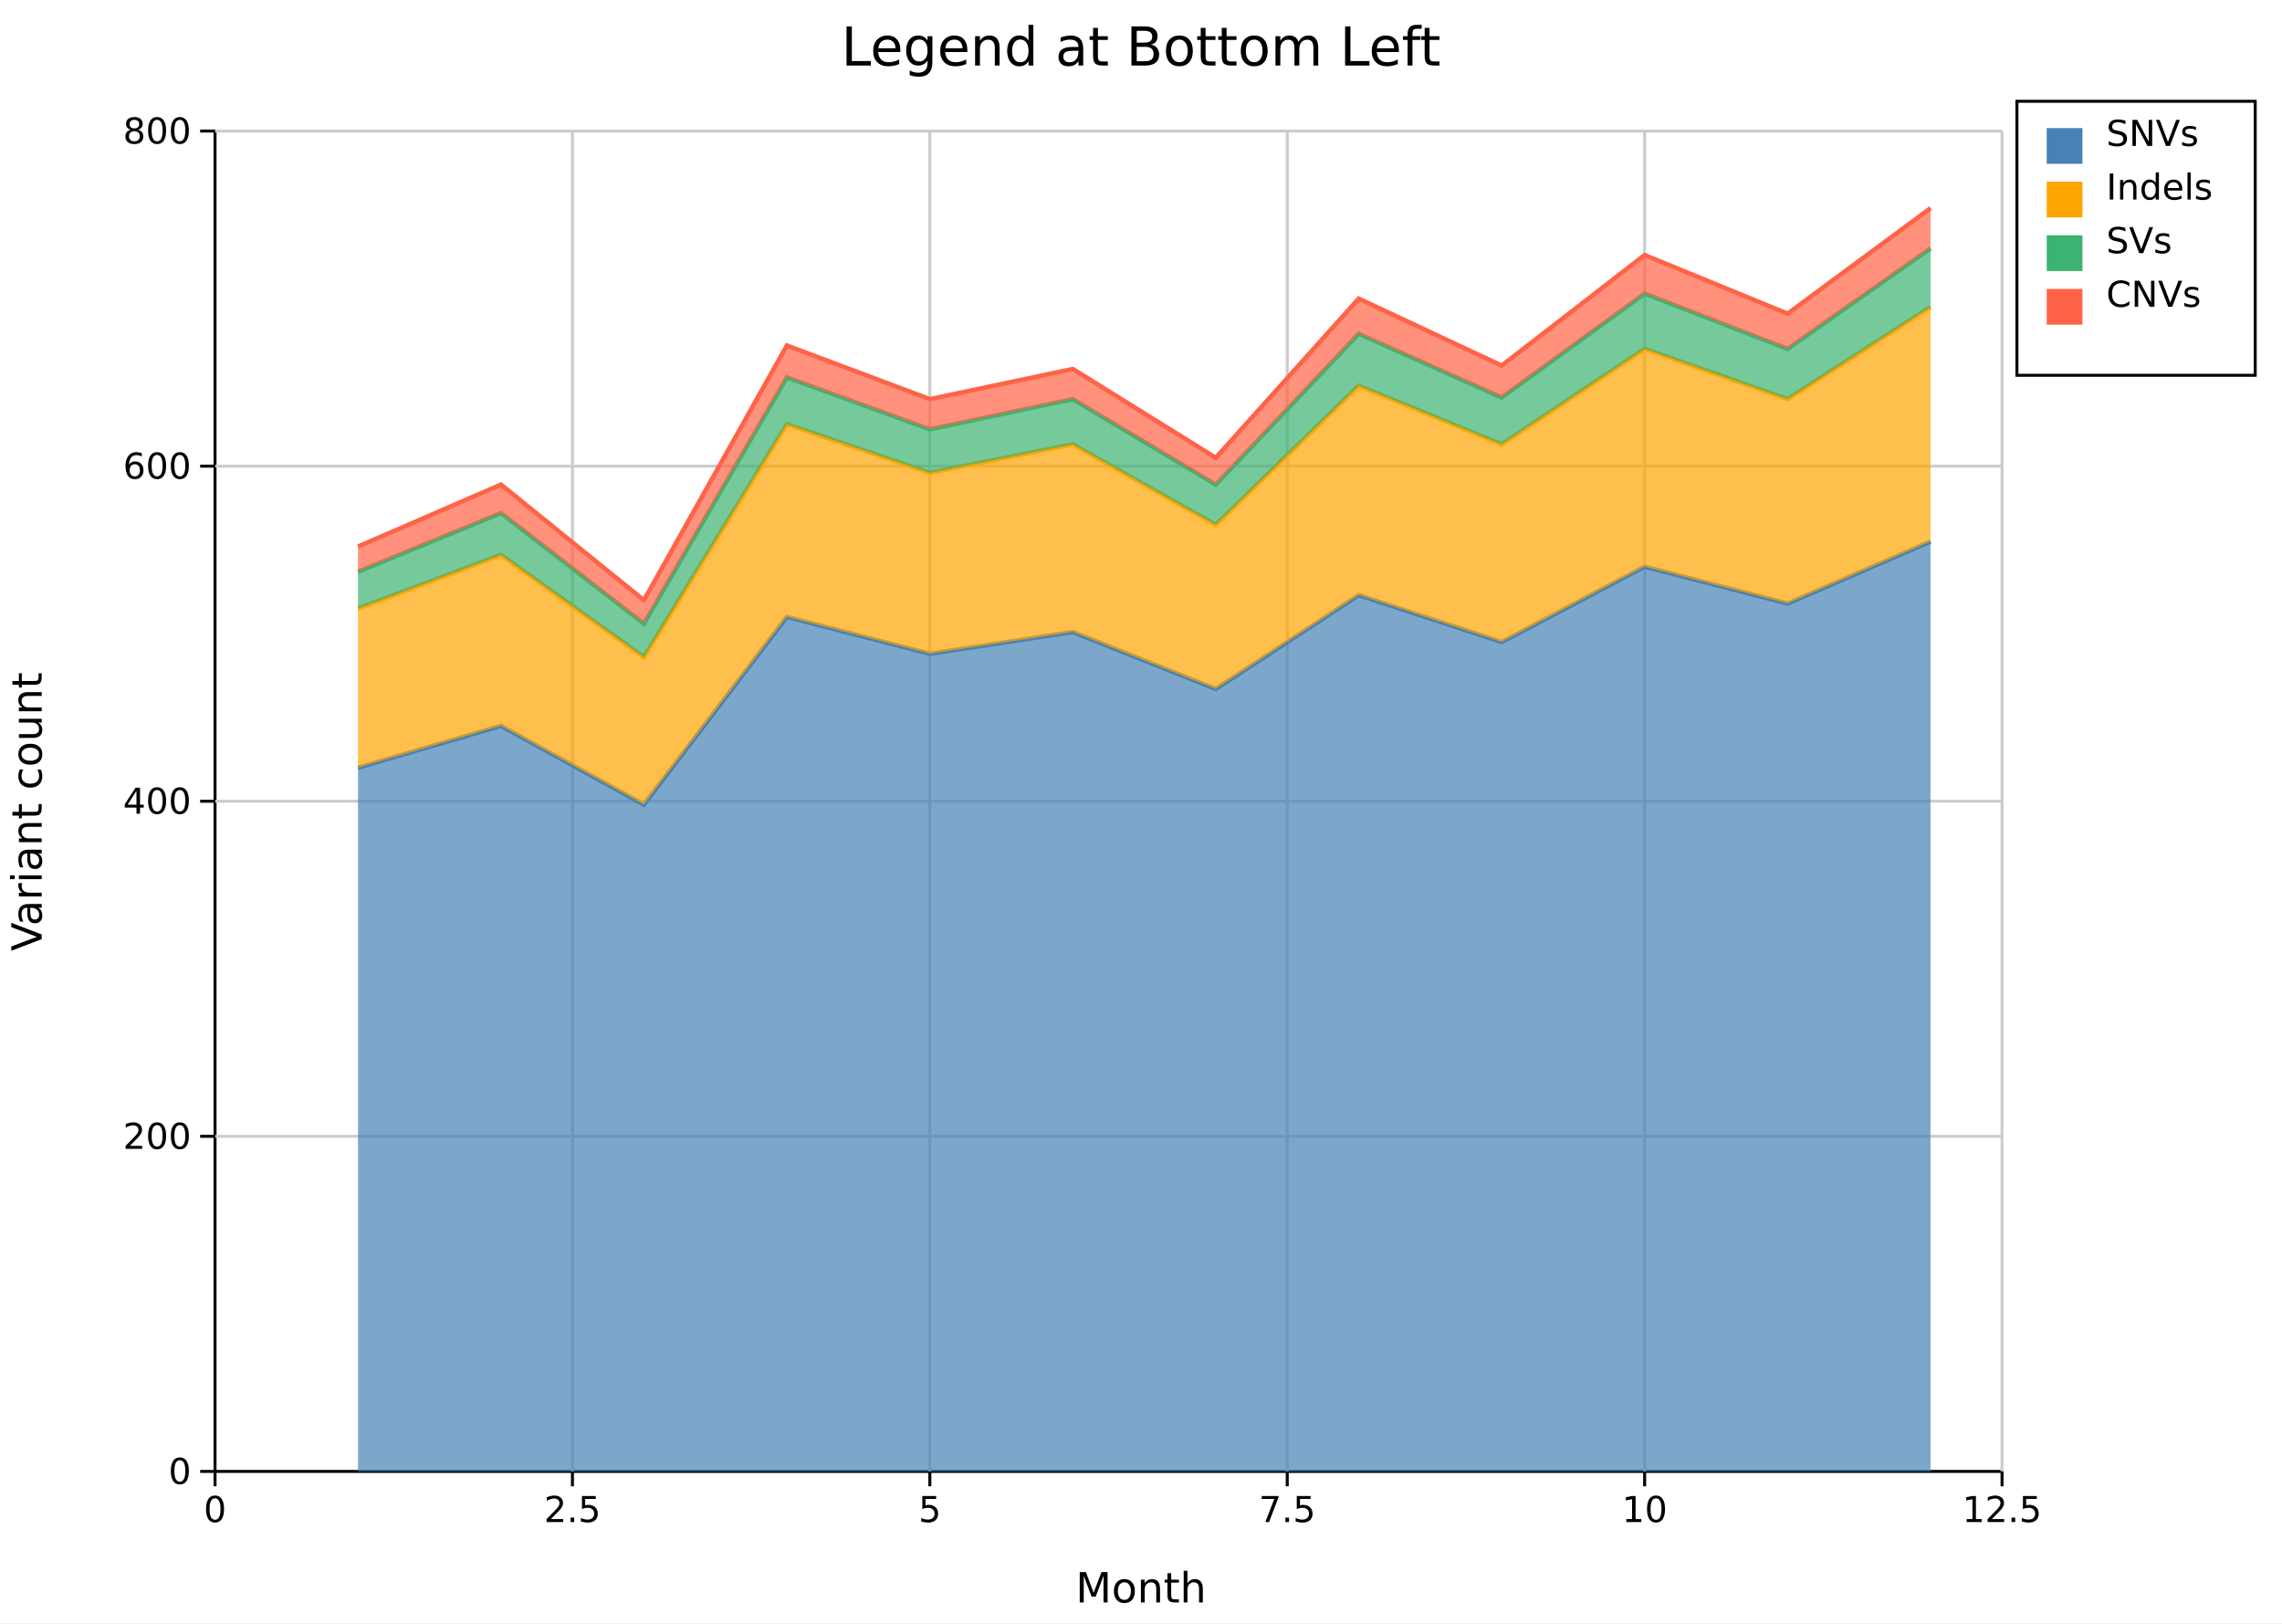
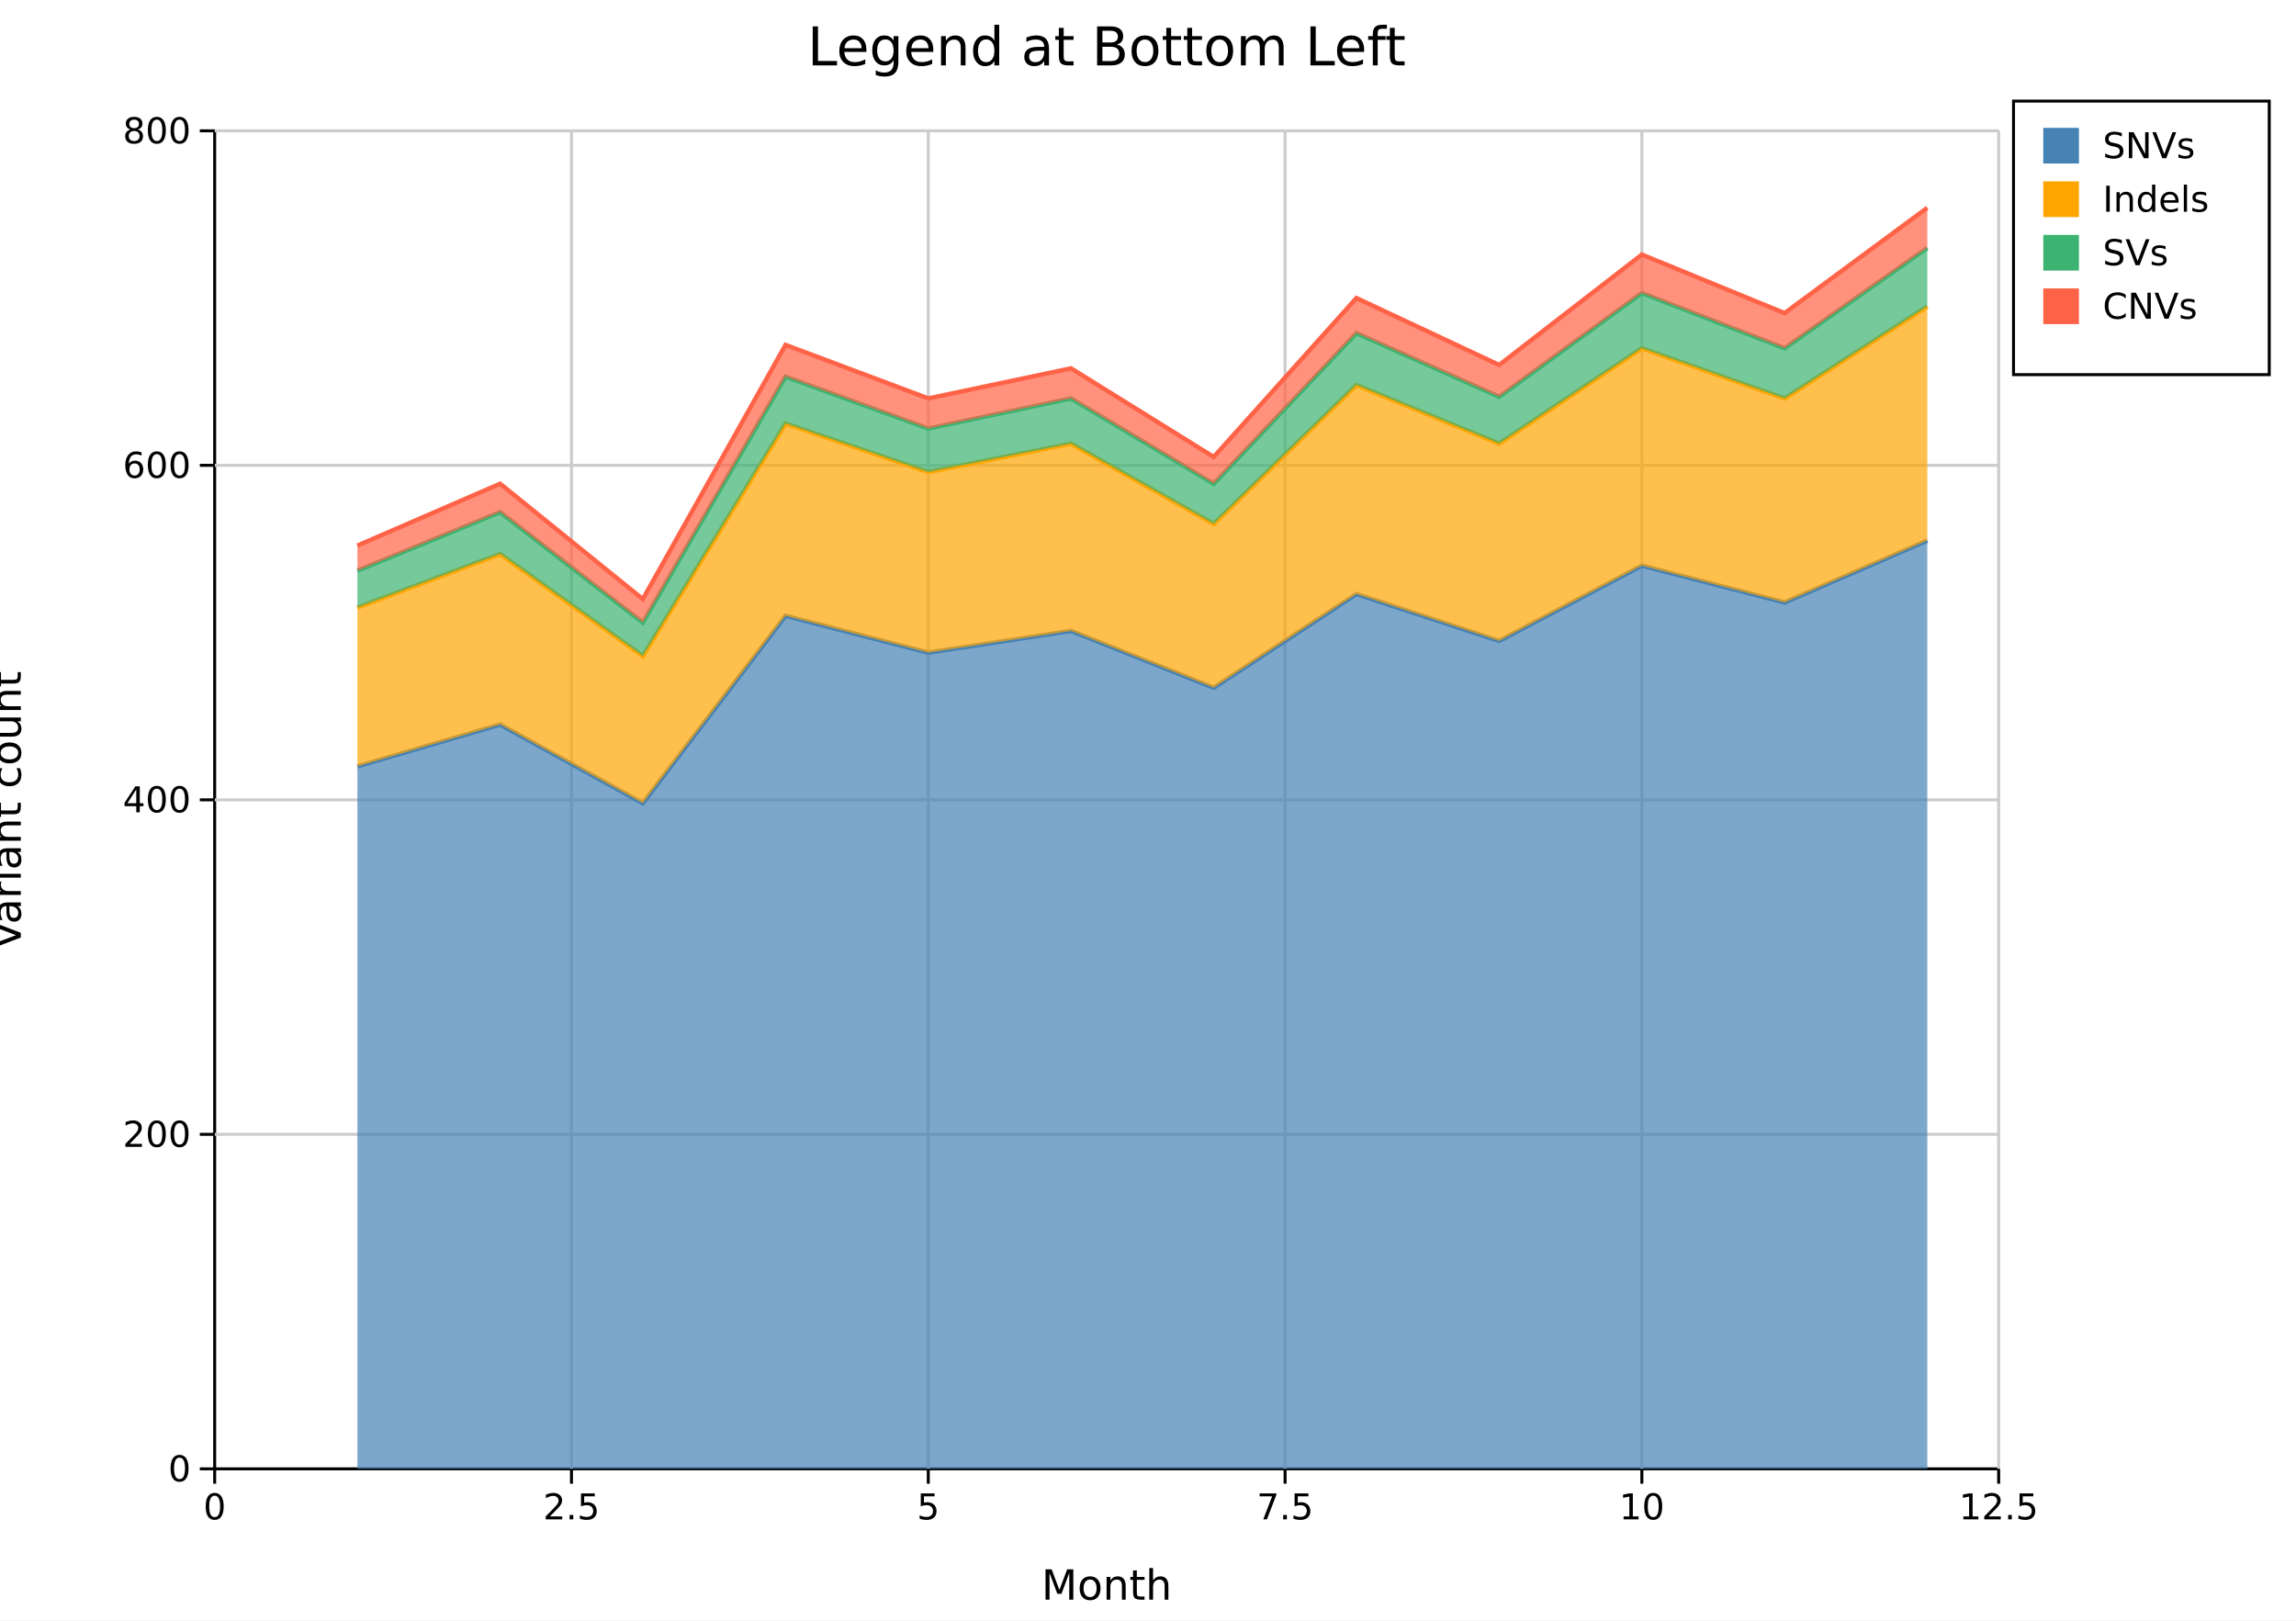
- <svg xmlns="http://www.w3.org/2000/svg" width="766.2" height="545" font-family="DejaVu Sans, Liberation Sans, Arial, sans-serif" fill="black">
+ <svg xmlns="http://www.w3.org/2000/svg" width="772.2" height="545" font-family="DejaVu Sans, Liberation Sans, Arial, sans-serif" fill="black">
  <rect width="100%" height="100%" fill="white" />
-   <line x1="72.2" y1="494" x2="672.2" y2="494" stroke="black" stroke-width="1" />
-   <line x1="72.2" y1="44" x2="72.2" y2="494" stroke="black" stroke-width="1" />
-   <line x1="192.2" y1="44" x2="192.2" y2="494" stroke="#ccc" stroke-width="1" />
-   <line x1="312.2" y1="44" x2="312.2" y2="494" stroke="#ccc" stroke-width="1" />
-   <line x1="432.2" y1="44" x2="432.2" y2="494" stroke="#ccc" stroke-width="1" />
-   <line x1="552.2" y1="44" x2="552.2" y2="494" stroke="#ccc" stroke-width="1" />
-   <line x1="672.2" y1="44" x2="672.2" y2="494" stroke="#ccc" stroke-width="1" />
-   <line x1="72.2" y1="381.5" x2="672.2" y2="381.5" stroke="#ccc" stroke-width="1" />
-   <line x1="72.2" y1="269" x2="672.2" y2="269" stroke="#ccc" stroke-width="1" />
-   <line x1="72.2" y1="156.5" x2="672.2" y2="156.5" stroke="#ccc" stroke-width="1" />
-   <line x1="72.2" y1="44" x2="672.2" y2="44" stroke="#ccc" stroke-width="1" />
-   <line x1="72.2" y1="494" x2="72.2" y2="499" stroke="black" stroke-width="1" />
+   <line x1="72.2" y1="494" x2="672.2" y2="494" stroke="#000000" stroke-width="1" />
+   <line x1="72.2" y1="44" x2="72.2" y2="494" stroke="#000000" stroke-width="1" />
+   <line x1="192.2" y1="44" x2="192.2" y2="494" stroke="#cccccc" stroke-width="1" />
+   <line x1="312.2" y1="44" x2="312.2" y2="494" stroke="#cccccc" stroke-width="1" />
+   <line x1="432.2" y1="44" x2="432.2" y2="494" stroke="#cccccc" stroke-width="1" />
+   <line x1="552.2" y1="44" x2="552.2" y2="494" stroke="#cccccc" stroke-width="1" />
+   <line x1="672.2" y1="44" x2="672.2" y2="494" stroke="#cccccc" stroke-width="1" />
+   <line x1="72.2" y1="381.5" x2="672.2" y2="381.5" stroke="#cccccc" stroke-width="1" />
+   <line x1="72.2" y1="269" x2="672.2" y2="269" stroke="#cccccc" stroke-width="1" />
+   <line x1="72.2" y1="156.5" x2="672.2" y2="156.5" stroke="#cccccc" stroke-width="1" />
+   <line x1="72.2" y1="44" x2="672.2" y2="44" stroke="#cccccc" stroke-width="1" />
+   <line x1="72.2" y1="494" x2="72.2" y2="499" stroke="#000000" stroke-width="1" />
  <text x="72.2" y="511" font-size="12" text-anchor="middle">0</text>
-   <line x1="192.2" y1="494" x2="192.2" y2="499" stroke="black" stroke-width="1" />
+   <line x1="192.2" y1="494" x2="192.2" y2="499" stroke="#000000" stroke-width="1" />
  <text x="192.2" y="511" font-size="12" text-anchor="middle">2.5</text>
-   <line x1="312.2" y1="494" x2="312.2" y2="499" stroke="black" stroke-width="1" />
+   <line x1="312.2" y1="494" x2="312.2" y2="499" stroke="#000000" stroke-width="1" />
  <text x="312.2" y="511" font-size="12" text-anchor="middle">5</text>
-   <line x1="432.2" y1="494" x2="432.2" y2="499" stroke="black" stroke-width="1" />
+   <line x1="432.2" y1="494" x2="432.2" y2="499" stroke="#000000" stroke-width="1" />
  <text x="432.2" y="511" font-size="12" text-anchor="middle">7.5</text>
-   <line x1="552.2" y1="494" x2="552.2" y2="499" stroke="black" stroke-width="1" />
+   <line x1="552.2" y1="494" x2="552.2" y2="499" stroke="#000000" stroke-width="1" />
  <text x="552.2" y="511" font-size="12" text-anchor="middle">10</text>
-   <line x1="672.2" y1="494" x2="672.2" y2="499" stroke="black" stroke-width="1" />
+   <line x1="672.2" y1="494" x2="672.2" y2="499" stroke="#000000" stroke-width="1" />
  <text x="672.2" y="511" font-size="12" text-anchor="middle">12.5</text>
-   <line x1="67.2" y1="494" x2="72.2" y2="494" stroke="black" stroke-width="1" />
+   <line x1="67.2" y1="494" x2="72.2" y2="494" stroke="#000000" stroke-width="1" />
  <text x="64.2" y="498.2" font-size="12" text-anchor="end">0</text>
-   <line x1="67.2" y1="381.5" x2="72.2" y2="381.5" stroke="black" stroke-width="1" />
+   <line x1="67.2" y1="381.5" x2="72.2" y2="381.5" stroke="#000000" stroke-width="1" />
  <text x="64.2" y="385.7" font-size="12" text-anchor="end">200</text>
-   <line x1="67.2" y1="269" x2="72.2" y2="269" stroke="black" stroke-width="1" />
+   <line x1="67.2" y1="269" x2="72.2" y2="269" stroke="#000000" stroke-width="1" />
  <text x="64.2" y="273.2" font-size="12" text-anchor="end">400</text>
-   <line x1="67.2" y1="156.5" x2="72.2" y2="156.5" stroke="black" stroke-width="1" />
+   <line x1="67.2" y1="156.5" x2="72.2" y2="156.5" stroke="#000000" stroke-width="1" />
  <text x="64.2" y="160.7" font-size="12" text-anchor="end">600</text>
-   <line x1="67.2" y1="44" x2="72.2" y2="44" stroke="black" stroke-width="1" />
+   <line x1="67.2" y1="44" x2="72.2" y2="44" stroke="#000000" stroke-width="1" />
  <text x="64.2" y="48.2" font-size="12" text-anchor="end">800</text>
-   <text x="383.1" y="538" font-size="14" text-anchor="middle">Month</text>
-   <text x="14" y="272.5" font-size="14" text-anchor="middle" transform="rotate(-90,14,272.5)">Variant count</text>
-   <text x="383.1" y="22" font-size="18" text-anchor="middle">Legend at Bottom Left</text>
-   <path d="M 120.2 257.75 L 168.2 243.688 L 216.2 270.125 L 264.2 207.125 L 312.2 219.5 L 360.2 212.188 L 408.2 231.312 L 456.2 199.812 L 504.2 215.562 L 552.2 190.25 L 600.2 202.625 L 648.2 181.812 L 648.2 494 L 600.2 494 L 552.2 494 L 504.2 494 L 456.2 494 L 408.2 494 L 360.2 494 L 312.2 494 L 264.2 494 L 216.2 494 L 168.2 494 L 120.2 494 Z" stroke="none" stroke-width="0" fill="steelblue" fill-opacity="0.7" />
-   <path d="M 120.2 257.75 L 168.2 243.688 L 216.2 270.125 L 264.2 207.125 L 312.2 219.5 L 360.2 212.188 L 408.2 231.312 L 456.2 199.812 L 504.2 215.562 L 552.2 190.25 L 600.2 202.625 L 648.2 181.812 " stroke="steelblue" stroke-width="1.5" fill="none" />
-   <path d="M 120.2 204.312 L 168.2 186.312 L 216.2 220.625 L 264.2 142.438 L 312.2 158.75 L 360.2 149.188 L 408.2 176.188 L 456.2 129.5 L 504.2 149.188 L 552.2 117.125 L 600.2 134 L 648.2 103.062 L 648.2 181.812 L 600.2 202.625 L 552.2 190.25 L 504.2 215.562 L 456.2 199.812 L 408.2 231.312 L 360.2 212.188 L 312.2 219.5 L 264.2 207.125 L 216.2 270.125 L 168.2 243.688 L 120.2 257.75 Z" stroke="none" stroke-width="0" fill="orange" fill-opacity="0.7" />
-   <path d="M 120.2 204.312 L 168.2 186.312 L 216.2 220.625 L 264.2 142.438 L 312.2 158.75 L 360.2 149.188 L 408.2 176.188 L 456.2 129.5 L 504.2 149.188 L 552.2 117.125 L 600.2 134 L 648.2 103.062 " stroke="orange" stroke-width="1.5" fill="none" />
-   <path d="M 120.2 191.938 L 168.2 172.25 L 216.2 209.375 L 264.2 126.688 L 312.2 144.125 L 360.2 134 L 408.2 162.688 L 456.2 112.062 L 504.2 133.438 L 552.2 98.562 L 600.2 117.125 L 648.2 83.375 L 648.2 103.062 L 600.2 134 L 552.2 117.125 L 504.2 149.188 L 456.2 129.5 L 408.2 176.188 L 360.2 149.188 L 312.2 158.75 L 264.2 142.438 L 216.2 220.625 L 168.2 186.312 L 120.2 204.312 Z" stroke="none" stroke-width="0" fill="mediumseagreen" fill-opacity="0.7" />
-   <path d="M 120.2 191.938 L 168.2 172.25 L 216.2 209.375 L 264.2 126.688 L 312.2 144.125 L 360.2 134 L 408.2 162.688 L 456.2 112.062 L 504.2 133.438 L 552.2 98.562 L 600.2 117.125 L 648.2 83.375 " stroke="mediumseagreen" stroke-width="1.5" fill="none" />
-   <path d="M 120.2 183.5 L 168.2 162.688 L 216.2 201.5 L 264.2 116 L 312.2 134 L 360.2 123.875 L 408.2 153.688 L 456.2 100.25 L 504.2 122.75 L 552.2 85.625 L 600.2 105.312 L 648.2 69.875 L 648.2 83.375 L 600.2 117.125 L 552.2 98.562 L 504.2 133.438 L 456.2 112.062 L 408.2 162.688 L 360.2 134 L 312.2 144.125 L 264.2 126.688 L 216.2 209.375 L 168.2 172.25 L 120.2 191.938 Z" stroke="none" stroke-width="0" fill="tomato" fill-opacity="0.7" />
-   <path d="M 120.2 183.5 L 168.2 162.688 L 216.2 201.5 L 264.2 116 L 312.2 134 L 360.2 123.875 L 408.2 153.688 L 456.2 100.25 L 504.2 122.75 L 552.2 85.625 L 600.2 105.312 L 648.2 69.875 " stroke="tomato" stroke-width="1.5" fill="none" />
-   <rect x="677.2" y="34" width="80" height="92" fill="white" />
-   <rect x="677.2" y="34" width="80" height="92" fill="none" stroke="black" stroke-width="1" />
-   <text x="707.2" y="49" font-size="12" text-anchor="start">SNVs</text>
-   <rect x="687.2" y="43" width="12" height="12" fill="steelblue" />
-   <text x="707.2" y="67" font-size="12" text-anchor="start">Indels</text>
-   <rect x="687.2" y="61" width="12" height="12" fill="orange" />
-   <text x="707.2" y="85" font-size="12" text-anchor="start">SVs</text>
+   <text x="372.2" y="538" font-size="14" text-anchor="middle">Month</text>
+   <text x="7" y="272.5" font-size="14" text-anchor="middle" transform="rotate(-90,7,272.5)">Variant count</text>
+   <text x="372.2" y="22" font-size="18" text-anchor="middle">Legend at Bottom Left</text>
+   <path d="M 120.2 257.75 L 168.2 243.69 L 216.2 270.13 L 264.2 207.13 L 312.2 219.5 L 360.2 212.19 L 408.2 231.31 L 456.2 199.81 L 504.2 215.56 L 552.2 190.25 L 600.2 202.63 L 648.2 181.81 L 648.2 494.0 L 600.2 494.0 L 552.2 494.0 L 504.2 494.0 L 456.2 494.0 L 408.2 494.0 L 360.2 494.0 L 312.2 494.0 L 264.2 494.0 L 216.2 494.0 L 168.2 494.0 L 120.2 494.0 Z" stroke="none" stroke-width="0" fill="#4682b4" fill-opacity="0.7" />
+   <path d="M 120.2 257.75 L 168.2 243.69 L 216.2 270.13 L 264.2 207.13 L 312.2 219.5 L 360.2 212.19 L 408.2 231.31 L 456.2 199.81 L 504.2 215.56 L 552.2 190.25 L 600.2 202.63 L 648.2 181.81 " stroke="#4682b4" stroke-width="1.5" fill="none" />
+   <path d="M 120.2 204.31 L 168.2 186.31 L 216.2 220.63 L 264.2 142.44 L 312.2 158.75 L 360.2 149.19 L 408.2 176.19 L 456.2 129.5 L 504.2 149.19 L 552.2 117.13 L 600.2 134.0 L 648.2 103.06 L 648.2 181.81 L 600.2 202.63 L 552.2 190.25 L 504.2 215.56 L 456.2 199.81 L 408.2 231.31 L 360.2 212.19 L 312.2 219.5 L 264.2 207.13 L 216.2 270.13 L 168.2 243.69 L 120.2 257.75 Z" stroke="none" stroke-width="0" fill="#ffa500" fill-opacity="0.7" />
+   <path d="M 120.2 204.31 L 168.2 186.31 L 216.2 220.63 L 264.2 142.44 L 312.2 158.75 L 360.2 149.19 L 408.2 176.19 L 456.2 129.5 L 504.2 149.19 L 552.2 117.13 L 600.2 134.0 L 648.2 103.06 " stroke="#ffa500" stroke-width="1.5" fill="none" />
+   <path d="M 120.2 191.94 L 168.2 172.25 L 216.2 209.38 L 264.2 126.69 L 312.2 144.13 L 360.2 134.0 L 408.2 162.69 L 456.2 112.06 L 504.2 133.44 L 552.2 98.56 L 600.2 117.13 L 648.2 83.38 L 648.2 103.06 L 600.2 134.0 L 552.2 117.13 L 504.2 149.19 L 456.2 129.5 L 408.2 176.19 L 360.2 149.19 L 312.2 158.75 L 264.2 142.44 L 216.2 220.63 L 168.2 186.31 L 120.2 204.31 Z" stroke="none" stroke-width="0" fill="mediumseagreen" fill-opacity="0.7" />
+   <path d="M 120.2 191.94 L 168.2 172.25 L 216.2 209.38 L 264.2 126.69 L 312.2 144.13 L 360.2 134.0 L 408.2 162.69 L 456.2 112.06 L 504.2 133.44 L 552.2 98.56 L 600.2 117.13 L 648.2 83.38 " stroke="mediumseagreen" stroke-width="1.5" fill="none" />
+   <path d="M 120.2 183.5 L 168.2 162.69 L 216.2 201.5 L 264.2 116.0 L 312.2 134.0 L 360.2 123.88 L 408.2 153.69 L 456.2 100.25 L 504.2 122.75 L 552.2 85.63 L 600.2 105.31 L 648.2 69.88 L 648.2 83.38 L 600.2 117.13 L 552.2 98.56 L 504.2 133.44 L 456.2 112.06 L 408.2 162.69 L 360.2 134.0 L 312.2 144.13 L 264.2 126.69 L 216.2 209.38 L 168.2 172.25 L 120.2 191.94 Z" stroke="none" stroke-width="0" fill="#ff6347" fill-opacity="0.7" />
+   <path d="M 120.2 183.5 L 168.2 162.69 L 216.2 201.5 L 264.2 116.0 L 312.2 134.0 L 360.2 123.88 L 408.2 153.69 L 456.2 100.25 L 504.2 122.75 L 552.2 85.63 L 600.2 105.31 L 648.2 69.88 " stroke="#ff6347" stroke-width="1.5" fill="none" />
+   <rect x="677.2" y="34" width="86" height="92" fill="#ffffff" />
+   <rect x="677.2" y="34" width="86" height="92" fill="none" stroke="#000000" stroke-width="1" />
+   <text x="707.2" y="53.2" font-size="12" text-anchor="start">SNVs</text>
+   <rect x="687.2" y="43" width="12" height="12" fill="#4682b4" />
+   <text x="707.2" y="71.2" font-size="12" text-anchor="start">Indels</text>
+   <rect x="687.2" y="61" width="12" height="12" fill="#ffa500" />
+   <text x="707.2" y="89.2" font-size="12" text-anchor="start">SVs</text>
  <rect x="687.2" y="79" width="12" height="12" fill="mediumseagreen" />
-   <text x="707.2" y="103" font-size="12" text-anchor="start">CNVs</text>
-   <rect x="687.2" y="97" width="12" height="12" fill="tomato" />
+   <text x="707.2" y="107.2" font-size="12" text-anchor="start">CNVs</text>
+   <rect x="687.2" y="97" width="12" height="12" fill="#ff6347" />
</svg>
